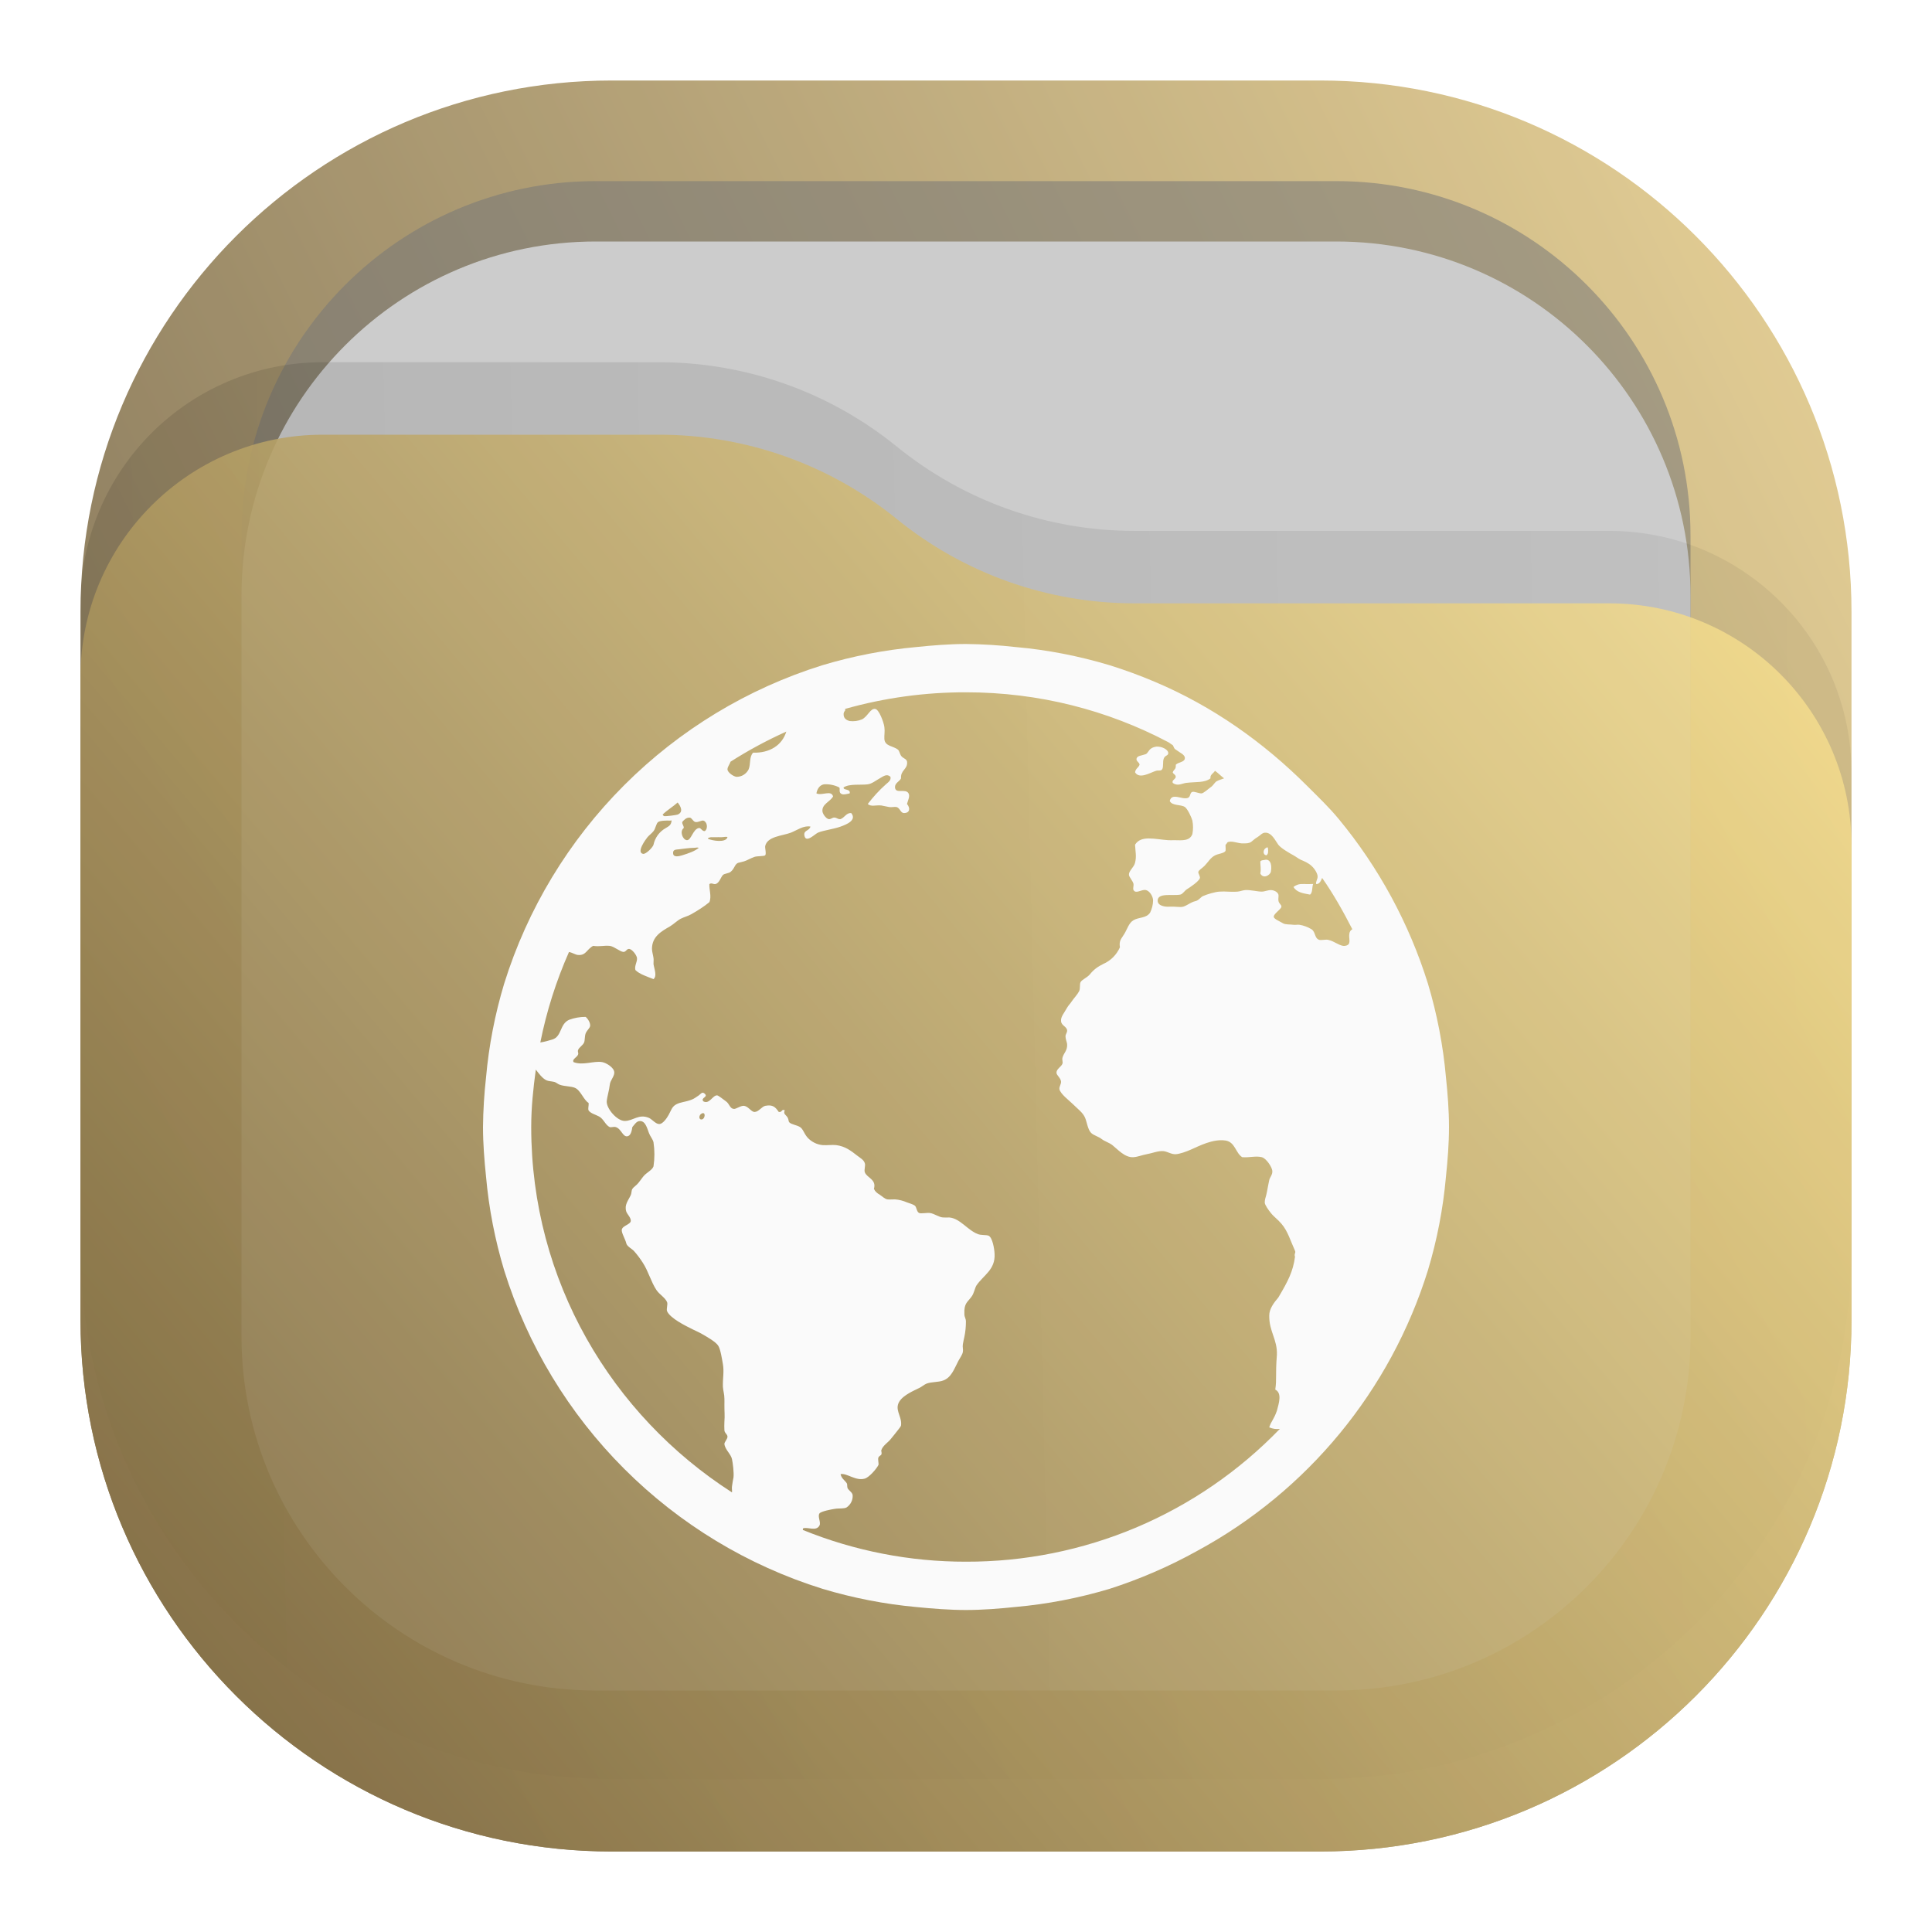
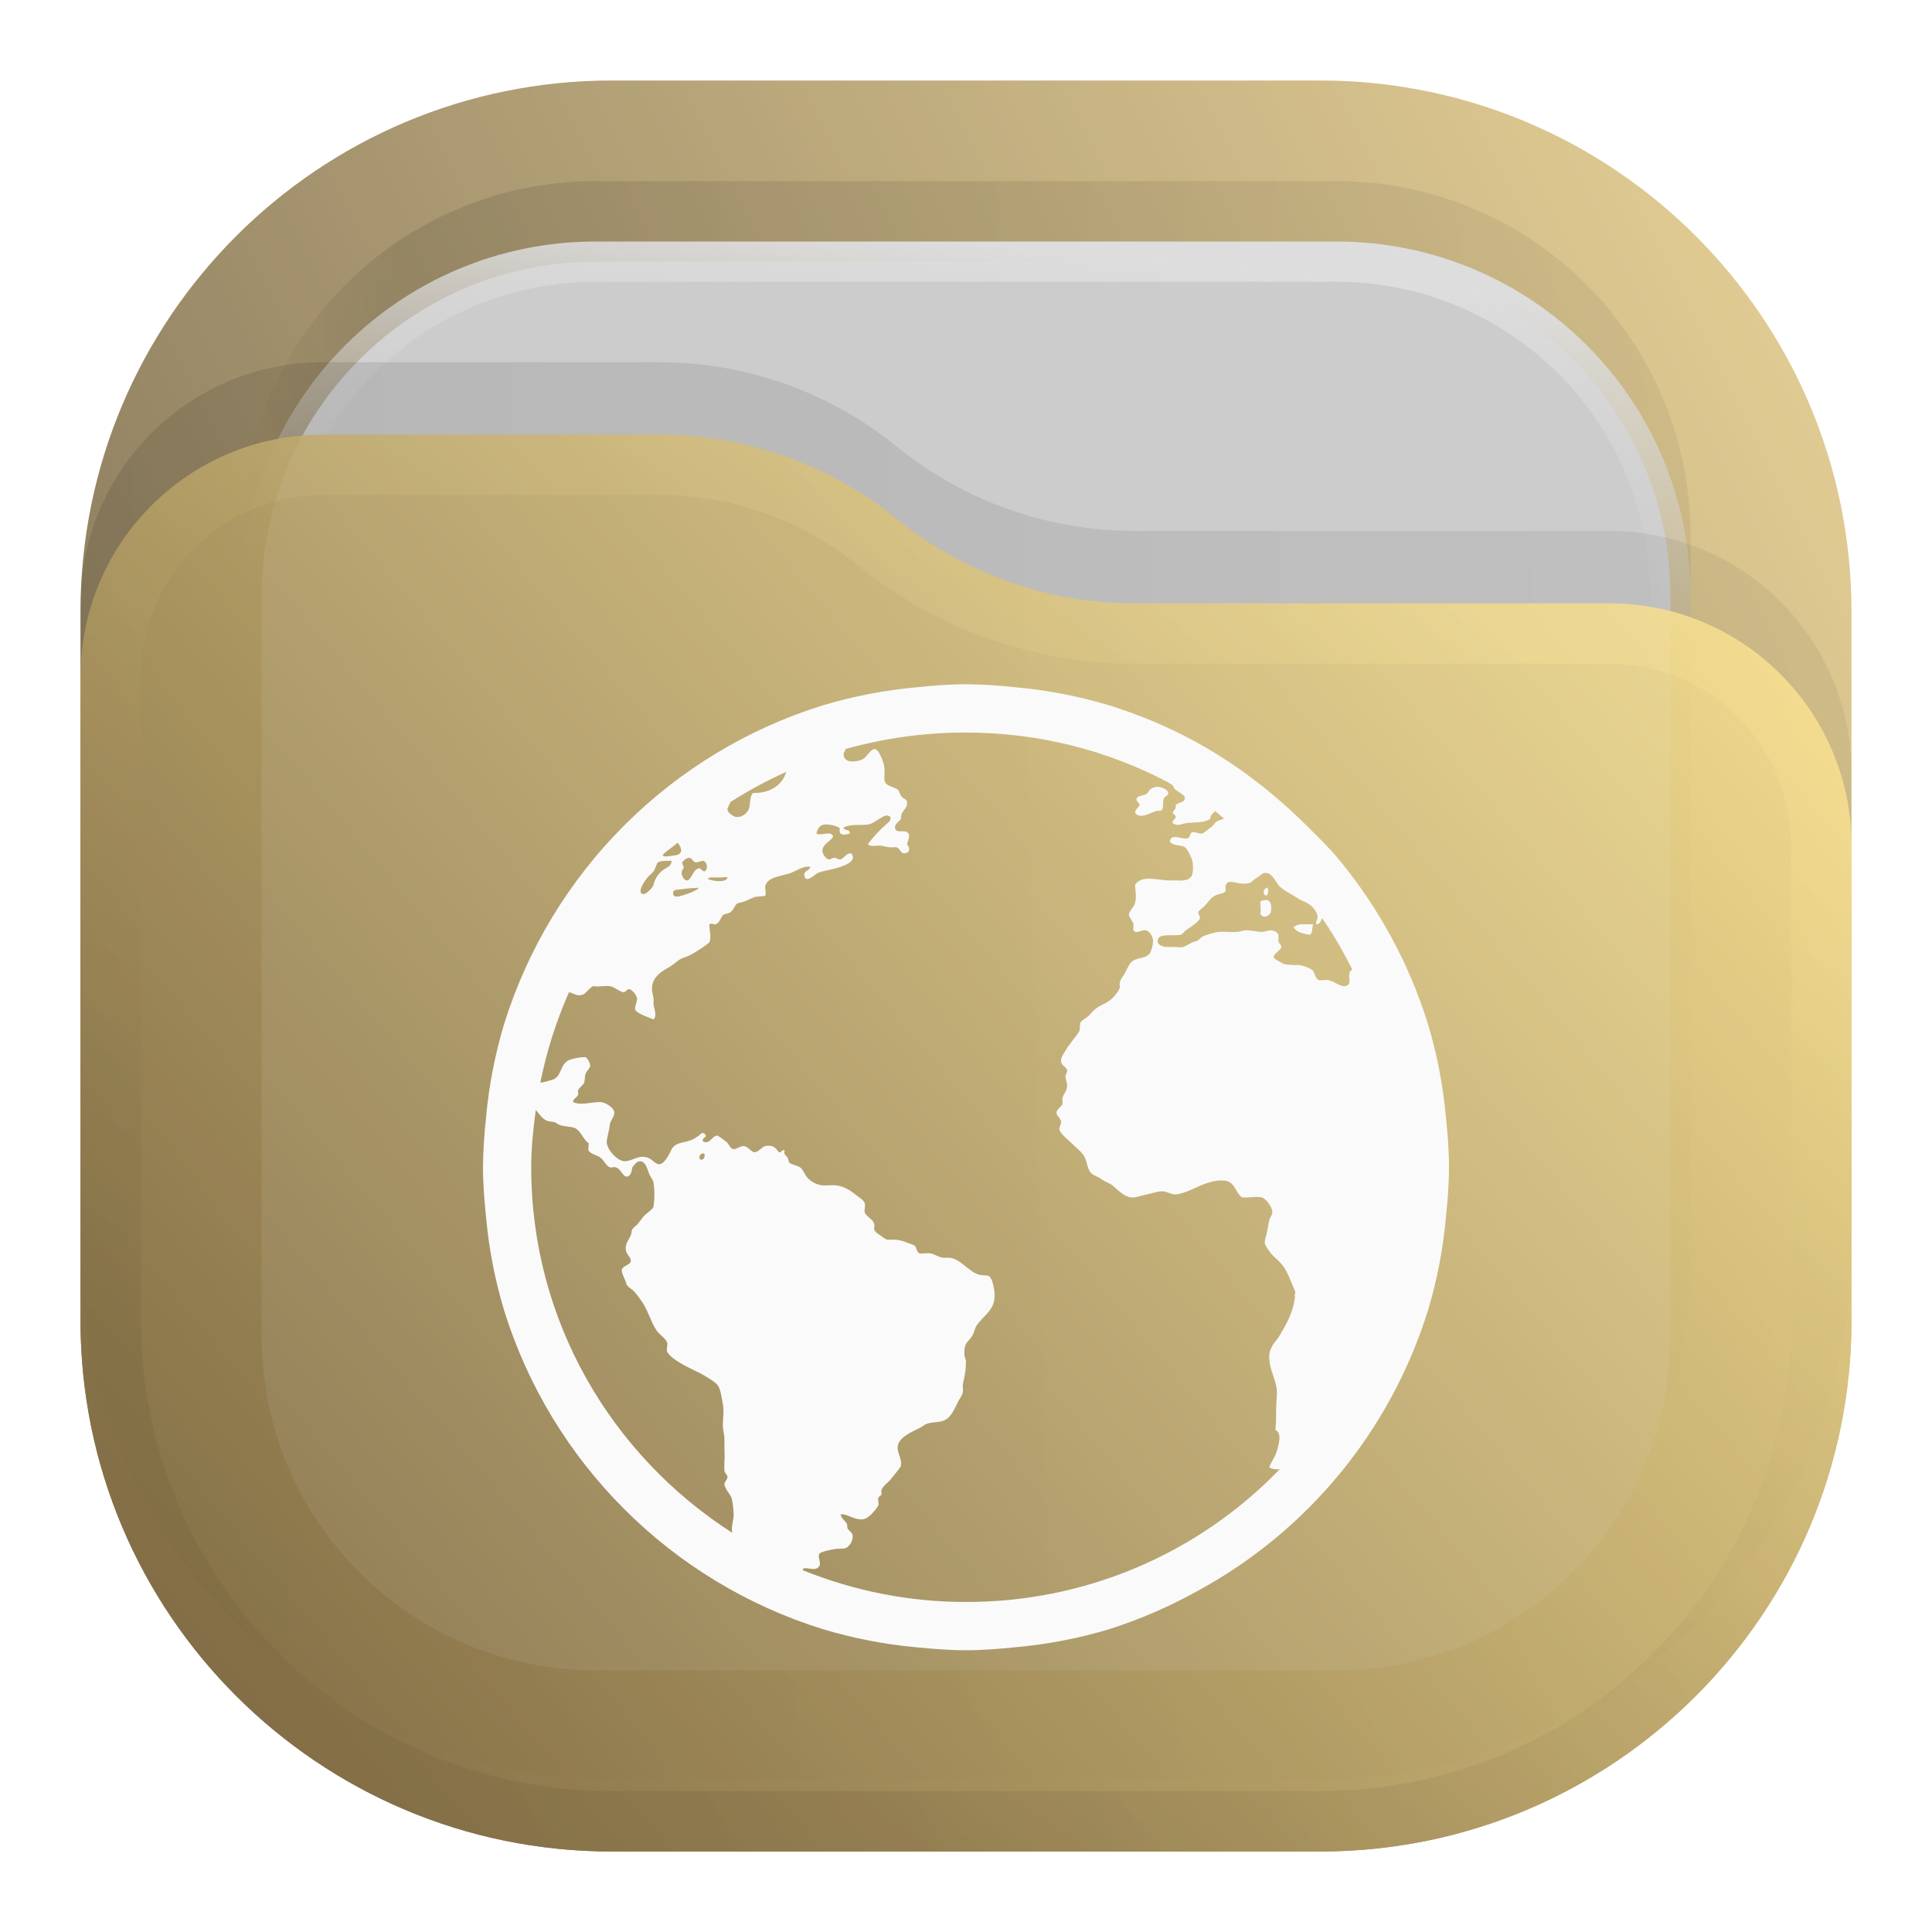
<svg xmlns="http://www.w3.org/2000/svg" width="24" height="24" viewBox="0 0 24 24" fill="none">
  <rect opacity="0.812" x="1" y="1" width="22" height="22" rx="6.6" fill="url(#paint0_linear_211_25)" />
-   <rect opacity="0.625" x="3" y="2.25" width="18" height="18" rx="4.4" fill="#777777" fill-opacity="0.875" />
-   <rect x="3" y="3" width="18" height="18" rx="4.4" fill="#CCCCCC" />
-   <path opacity="0.125" d="M1 7.508C1 5.847 2.347 4.5 4.008 4.5H8.19C9.265 4.5 10.307 4.87 11.141 5.548V5.548C11.975 6.225 13.016 6.595 14.091 6.595H19.992C21.653 6.595 23 7.942 23 9.603V15.5C23 19.145 20.045 22.1 16.4 22.1H7.6C3.955 22.1 1 19.145 1 15.5V7.508Z" fill="url(#paint1_linear_211_25)" fill-opacity="0.875" />
-   <path opacity="0.875" d="M1 8.408C1 6.747 2.347 5.4 4.008 5.4H8.19C9.265 5.4 10.307 5.77 11.141 6.448V6.448C11.975 7.125 13.016 7.495 14.091 7.495H19.992C21.653 7.495 23 8.842 23 10.503V16.4C23 20.045 20.045 23 16.4 23H7.6C3.955 23 1 20.045 1 16.4V8.408Z" fill="url(#paint2_linear_211_25)" />
-   <path d="M12 8C11.792 8 11.584 8.017 11.381 8.038C10.987 8.074 10.598 8.149 10.218 8.263C9.288 8.553 8.443 9.065 7.754 9.754C7.065 10.443 6.553 11.289 6.263 12.219C6.149 12.598 6.073 12.987 6.038 13.381C6.015 13.587 6.002 13.793 6 14C6 14.207 6.017 14.416 6.038 14.619C6.073 15.013 6.149 15.402 6.263 15.781C6.553 16.711 7.065 17.557 7.754 18.246C8.443 18.935 9.288 19.447 10.218 19.737C10.598 19.851 10.987 19.927 11.381 19.963C11.584 19.983 11.792 20 12 20C12.207 20 12.416 19.983 12.618 19.962C13.013 19.927 13.402 19.851 13.781 19.738C14.158 19.617 14.522 19.46 14.868 19.268C16.243 18.525 17.273 17.273 17.738 15.781C17.852 15.402 17.927 15.013 17.962 14.618C17.983 14.416 18 14.207 18 14C18 13.793 17.983 13.583 17.962 13.381C17.927 12.987 17.852 12.598 17.738 12.218C17.505 11.472 17.129 10.778 16.631 10.175C16.509 10.027 16.373 9.898 16.237 9.762C15.695 9.22 15.062 8.772 14.344 8.469C14.16 8.391 13.972 8.322 13.782 8.263C13.402 8.149 13.013 8.073 12.619 8.038C12.413 8.015 12.207 8.002 12 8ZM12 8.6C12.908 8.6 13.761 8.823 14.512 9.219C14.532 9.23 14.549 9.246 14.568 9.256C14.583 9.276 14.58 9.298 14.606 9.312C14.625 9.323 14.644 9.34 14.662 9.35C14.694 9.369 14.725 9.394 14.718 9.425C14.71 9.47 14.636 9.467 14.606 9.5C14.61 9.563 14.584 9.551 14.568 9.594C14.578 9.621 14.602 9.618 14.606 9.65C14.6 9.685 14.555 9.689 14.568 9.725C14.627 9.771 14.681 9.732 14.737 9.725C14.859 9.71 14.962 9.727 15.037 9.669C15.03 9.622 15.073 9.609 15.093 9.575C15.133 9.603 15.167 9.64 15.206 9.669C15.183 9.678 15.133 9.693 15.112 9.706C15.082 9.727 15.072 9.759 15.037 9.781C15.012 9.798 14.951 9.856 14.924 9.856C14.893 9.856 14.835 9.83 14.812 9.837C14.779 9.846 14.792 9.899 14.756 9.912C14.684 9.938 14.556 9.842 14.531 9.95C14.561 10.012 14.664 9.991 14.718 10.024C14.752 10.046 14.803 10.157 14.812 10.193C14.823 10.249 14.823 10.306 14.812 10.362C14.778 10.449 14.688 10.439 14.587 10.437C14.56 10.437 14.537 10.439 14.512 10.437C14.343 10.426 14.176 10.372 14.1 10.493C14.105 10.586 14.12 10.637 14.1 10.718C14.085 10.777 14.021 10.817 14.024 10.868C14.026 10.895 14.074 10.945 14.081 10.981C14.085 11 14.071 11.039 14.081 11.056C14.109 11.109 14.18 11.047 14.231 11.056C14.279 11.063 14.324 11.134 14.324 11.187C14.323 11.239 14.31 11.29 14.287 11.337C14.239 11.409 14.149 11.391 14.081 11.431C14.024 11.463 14.002 11.543 13.968 11.599C13.932 11.661 13.898 11.681 13.912 11.768C13.871 11.86 13.798 11.934 13.706 11.974C13.673 11.99 13.641 12.009 13.612 12.031C13.584 12.053 13.559 12.078 13.537 12.106C13.499 12.148 13.445 12.166 13.424 12.199C13.409 12.224 13.422 12.278 13.406 12.312C13.382 12.358 13.342 12.397 13.311 12.443C13.298 12.465 13.271 12.49 13.256 12.518C13.221 12.582 13.174 12.631 13.181 12.687C13.186 12.741 13.253 12.753 13.256 12.8C13.259 12.826 13.236 12.846 13.236 12.874C13.238 12.916 13.251 12.936 13.256 12.968C13.263 13.049 13.214 13.081 13.199 13.137C13.191 13.163 13.205 13.191 13.199 13.211C13.186 13.252 13.125 13.276 13.124 13.324C13.123 13.358 13.177 13.389 13.181 13.437C13.182 13.47 13.155 13.5 13.161 13.531C13.172 13.589 13.284 13.672 13.33 13.718C13.392 13.78 13.453 13.821 13.48 13.887C13.503 13.942 13.513 14.033 13.555 14.074C13.587 14.105 13.646 14.118 13.686 14.15C13.725 14.18 13.777 14.193 13.818 14.225C13.884 14.277 13.974 14.383 14.081 14.375C14.136 14.371 14.187 14.348 14.249 14.337C14.313 14.326 14.39 14.293 14.455 14.3C14.505 14.306 14.553 14.341 14.605 14.338C14.659 14.334 14.731 14.308 14.793 14.281C14.901 14.234 15.067 14.145 15.224 14.168C15.344 14.187 15.347 14.321 15.431 14.375C15.527 14.382 15.598 14.356 15.674 14.375C15.732 14.39 15.8 14.498 15.805 14.543C15.811 14.59 15.774 14.627 15.768 14.656C15.753 14.719 15.741 14.803 15.73 14.844C15.721 14.875 15.711 14.906 15.711 14.938C15.711 14.966 15.757 15.031 15.787 15.068C15.823 15.114 15.874 15.149 15.917 15.2C15.997 15.291 16.031 15.415 16.087 15.537C16.1 15.567 16.073 15.573 16.087 15.612C16.063 15.795 16 15.915 15.88 16.118C15.823 16.184 15.766 16.262 15.767 16.343C15.764 16.539 15.87 16.641 15.862 16.831C15.842 17.086 15.862 17.126 15.842 17.262C15.929 17.306 15.886 17.434 15.862 17.525C15.825 17.633 15.788 17.659 15.767 17.731C15.809 17.75 15.854 17.756 15.899 17.75C15.393 18.274 14.788 18.69 14.117 18.974C13.447 19.257 12.726 19.402 11.999 19.4C11.305 19.401 10.617 19.267 9.974 19.006C9.972 19.005 9.976 18.987 9.974 18.987C10.031 18.963 10.139 19.029 10.18 18.95C10.201 18.912 10.153 18.838 10.18 18.8C10.2 18.774 10.327 18.75 10.367 18.744C10.426 18.734 10.485 18.745 10.518 18.725C10.542 18.708 10.562 18.686 10.575 18.659C10.588 18.633 10.594 18.604 10.592 18.575C10.589 18.543 10.561 18.528 10.537 18.499C10.516 18.475 10.531 18.446 10.518 18.424C10.492 18.386 10.453 18.367 10.442 18.312C10.521 18.297 10.629 18.4 10.742 18.368C10.796 18.353 10.886 18.25 10.912 18.199C10.919 18.184 10.902 18.124 10.912 18.106C10.921 18.085 10.945 18.079 10.949 18.068C10.957 18.039 10.943 18.03 10.949 18.012C10.969 17.956 11.029 17.921 11.062 17.88C11.086 17.85 11.113 17.819 11.137 17.787C11.162 17.753 11.175 17.742 11.192 17.712C11.209 17.613 11.131 17.537 11.155 17.449C11.181 17.351 11.323 17.288 11.417 17.243C11.45 17.228 11.484 17.197 11.512 17.187C11.577 17.164 11.656 17.172 11.717 17.149C11.82 17.112 11.855 17 11.905 16.906C11.929 16.862 11.957 16.825 11.961 16.793C11.967 16.765 11.955 16.733 11.961 16.7C11.967 16.667 11.971 16.642 11.98 16.606C11.993 16.544 11.999 16.481 11.999 16.418C11.999 16.375 11.98 16.364 11.98 16.325C11.973 16.183 12.022 16.177 12.074 16.1C12.1 16.061 12.112 15.996 12.13 15.968C12.219 15.838 12.366 15.773 12.355 15.575C12.352 15.509 12.328 15.371 12.28 15.35C12.253 15.339 12.189 15.346 12.149 15.331C12.02 15.283 11.927 15.135 11.793 15.124C11.764 15.123 11.749 15.126 11.718 15.124C11.665 15.123 11.608 15.075 11.549 15.068C11.512 15.064 11.44 15.079 11.418 15.068C11.384 15.053 11.389 14.993 11.362 14.975C11.34 14.96 11.302 14.949 11.268 14.937C11.22 14.916 11.17 14.903 11.118 14.899C11.098 14.898 11.046 14.903 11.024 14.899C10.991 14.894 10.962 14.863 10.931 14.843C10.891 14.819 10.872 14.802 10.856 14.768C10.892 14.651 10.767 14.631 10.743 14.562C10.732 14.531 10.754 14.478 10.743 14.45C10.73 14.409 10.694 14.39 10.649 14.356C10.571 14.295 10.499 14.239 10.387 14.225C10.337 14.219 10.278 14.229 10.219 14.225C10.146 14.218 10.08 14.184 10.031 14.131C9.985 14.077 9.977 14.025 9.937 14C9.899 13.976 9.832 13.969 9.806 13.943C9.794 13.932 9.798 13.912 9.787 13.888C9.767 13.848 9.725 13.841 9.749 13.793C9.705 13.772 9.721 13.821 9.674 13.813C9.632 13.753 9.602 13.719 9.506 13.737C9.462 13.747 9.425 13.812 9.374 13.813C9.332 13.814 9.299 13.745 9.243 13.737C9.201 13.732 9.141 13.782 9.112 13.775C9.065 13.768 9.061 13.71 9.018 13.681C8.987 13.66 8.923 13.605 8.906 13.607C8.851 13.608 8.812 13.722 8.737 13.681C8.7 13.635 8.8 13.631 8.756 13.588C8.723 13.555 8.707 13.589 8.681 13.607C8.65 13.627 8.621 13.651 8.587 13.662C8.512 13.691 8.458 13.688 8.4 13.719C8.346 13.748 8.337 13.795 8.306 13.85C8.281 13.896 8.232 13.961 8.193 13.963C8.148 13.967 8.103 13.906 8.062 13.887C7.936 13.833 7.866 13.924 7.762 13.925C7.666 13.926 7.533 13.772 7.537 13.682C7.541 13.626 7.568 13.544 7.575 13.475C7.58 13.421 7.63 13.376 7.631 13.325C7.632 13.259 7.524 13.201 7.481 13.194C7.378 13.175 7.241 13.24 7.125 13.194C7.103 13.157 7.168 13.136 7.181 13.1C7.189 13.079 7.173 13.067 7.181 13.044C7.194 13.009 7.239 12.988 7.256 12.95C7.267 12.922 7.262 12.872 7.275 12.838C7.29 12.799 7.327 12.773 7.331 12.744C7.335 12.707 7.304 12.656 7.275 12.632C7.204 12.632 7.134 12.644 7.068 12.669C6.951 12.723 6.981 12.876 6.862 12.913C6.822 12.926 6.758 12.943 6.712 12.95C6.789 12.563 6.909 12.186 7.068 11.826C7.11 11.833 7.145 11.86 7.181 11.863C7.281 11.871 7.286 11.794 7.368 11.75C7.454 11.762 7.498 11.743 7.575 11.75C7.627 11.756 7.702 11.822 7.743 11.825C7.778 11.827 7.785 11.782 7.818 11.788C7.852 11.793 7.907 11.861 7.913 11.9C7.918 11.95 7.879 11.996 7.893 12.05C7.945 12.103 8.045 12.133 8.118 12.163C8.166 12.124 8.126 12.033 8.118 11.976C8.117 11.95 8.122 11.923 8.118 11.901C8.113 11.862 8.099 11.822 8.099 11.788C8.099 11.632 8.219 11.568 8.324 11.507C8.369 11.48 8.416 11.433 8.456 11.413C8.511 11.386 8.541 11.383 8.587 11.357C8.67 11.31 8.747 11.261 8.812 11.207C8.842 11.136 8.808 11.052 8.812 10.982C8.842 10.963 8.855 10.986 8.887 10.982C8.937 10.971 8.952 10.898 8.981 10.869C8.998 10.852 9.055 10.848 9.074 10.832C9.125 10.793 9.125 10.737 9.168 10.719C9.183 10.714 9.219 10.708 9.243 10.7C9.276 10.691 9.322 10.662 9.374 10.644C9.408 10.633 9.492 10.638 9.505 10.625C9.522 10.608 9.502 10.537 9.505 10.512C9.531 10.389 9.714 10.385 9.824 10.344C9.9 10.314 9.982 10.252 10.068 10.268C10.051 10.327 9.979 10.31 9.993 10.381C10.011 10.48 10.126 10.357 10.162 10.343C10.228 10.315 10.355 10.3 10.443 10.268C10.519 10.241 10.646 10.188 10.574 10.1C10.514 10.096 10.495 10.153 10.443 10.175C10.407 10.18 10.398 10.158 10.367 10.156C10.338 10.154 10.322 10.18 10.293 10.175C10.263 10.169 10.222 10.116 10.217 10.081C10.206 9.989 10.312 9.961 10.349 9.893C10.324 9.81 10.213 9.888 10.142 9.856C10.15 9.807 10.178 9.753 10.236 9.743C10.301 9.739 10.366 9.752 10.424 9.781C10.441 9.794 10.418 9.833 10.443 9.856C10.471 9.881 10.518 9.862 10.555 9.856C10.569 9.794 10.47 9.821 10.48 9.781C10.554 9.733 10.69 9.755 10.78 9.743C10.832 9.736 10.884 9.693 10.93 9.668C10.974 9.643 11.016 9.608 11.061 9.649C11.074 9.694 11.03 9.72 11.005 9.743C10.921 9.817 10.846 9.901 10.78 9.987C10.821 10.026 10.881 9.998 10.949 10.006C10.976 10.01 11.015 10.021 11.043 10.025C11.076 10.031 11.11 10.02 11.137 10.025C11.182 10.037 11.185 10.1 11.23 10.1C11.304 10.1 11.31 10.038 11.267 9.987C11.281 9.936 11.305 9.893 11.287 9.857C11.252 9.789 11.125 9.868 11.118 9.782C11.114 9.727 11.173 9.71 11.193 9.669C11.185 9.564 11.278 9.558 11.268 9.463C11.262 9.424 11.22 9.425 11.193 9.388C11.179 9.368 11.172 9.327 11.155 9.313C11.098 9.265 10.993 9.273 10.986 9.181C10.983 9.127 10.994 9.091 10.986 9.031C10.979 8.976 10.922 8.817 10.874 8.807C10.813 8.794 10.778 8.904 10.706 8.937C10.658 8.957 10.606 8.963 10.555 8.957C10.529 8.951 10.483 8.932 10.48 8.882C10.477 8.853 10.486 8.843 10.499 8.825C10.503 8.821 10.496 8.81 10.499 8.806C10.987 8.668 11.493 8.599 12 8.6ZM9.768 9.088C9.716 9.258 9.561 9.356 9.356 9.35C9.306 9.398 9.327 9.49 9.3 9.557C9.286 9.585 9.265 9.608 9.238 9.625C9.212 9.642 9.181 9.65 9.15 9.65C9.109 9.646 9.037 9.594 9.037 9.557C9.037 9.525 9.067 9.49 9.075 9.462C9.296 9.321 9.528 9.196 9.768 9.088ZM14.362 9.275C14.342 9.278 14.323 9.284 14.306 9.294C14.264 9.319 14.262 9.357 14.231 9.369C14.186 9.386 14.125 9.386 14.118 9.426C14.113 9.459 14.157 9.47 14.156 9.501C14.139 9.541 14.108 9.545 14.1 9.594C14.155 9.685 14.293 9.595 14.362 9.575C14.393 9.566 14.421 9.581 14.437 9.556C14.456 9.526 14.441 9.466 14.456 9.425C14.471 9.379 14.518 9.39 14.512 9.35C14.508 9.31 14.43 9.269 14.362 9.275ZM8.418 9.969C8.458 10.017 8.492 10.088 8.418 10.119C8.407 10.124 8.276 10.143 8.249 10.138C8.242 10.137 8.238 10.125 8.231 10.119C8.288 10.063 8.359 10.022 8.418 9.969ZM8.568 10.157C8.595 10.158 8.612 10.211 8.643 10.212C8.673 10.216 8.719 10.188 8.737 10.194C8.783 10.205 8.8 10.29 8.756 10.324C8.72 10.328 8.708 10.281 8.682 10.286C8.607 10.299 8.587 10.441 8.532 10.437C8.479 10.431 8.44 10.325 8.494 10.286C8.495 10.254 8.473 10.244 8.475 10.211C8.492 10.191 8.524 10.153 8.568 10.157ZM8.325 10.194C8.34 10.194 8.338 10.188 8.343 10.194C8.336 10.252 8.313 10.26 8.268 10.288C8.23 10.309 8.197 10.339 8.171 10.374C8.145 10.41 8.127 10.451 8.118 10.494C8.111 10.524 8.024 10.614 7.988 10.607C7.901 10.588 8.023 10.425 8.043 10.4C8.066 10.373 8.093 10.356 8.118 10.325C8.143 10.295 8.151 10.23 8.175 10.212C8.201 10.193 8.279 10.192 8.325 10.194ZM15.712 10.344C15.798 10.338 15.841 10.442 15.88 10.494C15.913 10.537 16.015 10.596 16.068 10.625C16.099 10.642 16.128 10.666 16.162 10.682C16.198 10.697 16.251 10.718 16.293 10.757C16.335 10.795 16.367 10.853 16.368 10.887C16.369 10.923 16.344 10.948 16.349 10.981C16.387 10.987 16.407 10.949 16.424 10.906C16.566 11.108 16.686 11.323 16.799 11.543C16.789 11.549 16.78 11.557 16.773 11.567C16.767 11.577 16.763 11.588 16.762 11.6C16.75 11.661 16.797 11.739 16.706 11.75C16.648 11.758 16.579 11.692 16.499 11.675C16.467 11.668 16.413 11.683 16.387 11.675C16.327 11.654 16.345 11.58 16.293 11.544C16.247 11.516 16.196 11.497 16.143 11.488C16.113 11.484 16.099 11.492 16.068 11.488C16.031 11.482 15.967 11.488 15.937 11.469C15.907 11.45 15.832 11.419 15.824 11.394C15.813 11.354 15.916 11.297 15.918 11.263C15.92 11.237 15.886 11.227 15.881 11.187C15.877 11.164 15.886 11.128 15.881 11.113C15.873 11.084 15.832 11.058 15.787 11.057C15.748 11.057 15.709 11.076 15.674 11.076C15.626 11.077 15.528 11.052 15.468 11.057C15.432 11.06 15.408 11.073 15.374 11.076C15.28 11.083 15.224 11.07 15.149 11.076C15.095 11.079 14.993 11.109 14.943 11.132C14.918 11.143 14.901 11.172 14.868 11.188C14.853 11.195 14.832 11.197 14.812 11.207C14.781 11.22 14.729 11.255 14.699 11.263C14.657 11.274 14.608 11.259 14.531 11.263C14.475 11.267 14.382 11.255 14.381 11.189C14.38 11.086 14.566 11.131 14.662 11.113C14.697 11.105 14.712 11.063 14.756 11.039C14.776 11.027 14.792 11.014 14.811 11.001C14.845 10.978 14.9 10.933 14.906 10.907C14.909 10.883 14.883 10.85 14.886 10.832C14.89 10.809 14.932 10.787 14.962 10.757C15.007 10.711 15.036 10.655 15.093 10.626C15.131 10.605 15.207 10.601 15.224 10.57C15.228 10.535 15.223 10.527 15.224 10.495C15.248 10.473 15.241 10.462 15.262 10.458C15.32 10.445 15.38 10.48 15.449 10.477C15.479 10.476 15.511 10.479 15.543 10.458C15.569 10.439 15.592 10.414 15.618 10.401C15.646 10.386 15.677 10.346 15.712 10.344ZM8.83 10.4C8.845 10.399 8.869 10.402 8.887 10.4C8.912 10.399 8.935 10.4 8.962 10.4C8.989 10.4 9.026 10.389 9.037 10.4C9.018 10.472 8.85 10.445 8.793 10.419C8.795 10.406 8.816 10.403 8.83 10.4ZM8.624 10.532C8.643 10.532 8.661 10.524 8.681 10.532C8.63 10.574 8.561 10.598 8.474 10.625C8.433 10.638 8.369 10.652 8.362 10.606C8.354 10.549 8.4 10.555 8.437 10.55C8.485 10.544 8.569 10.532 8.624 10.532ZM15.731 10.532C15.695 10.543 15.677 10.616 15.731 10.625C15.756 10.61 15.756 10.577 15.75 10.532C15.735 10.517 15.742 10.528 15.731 10.532ZM15.711 10.682C15.694 10.687 15.674 10.681 15.656 10.701C15.657 10.762 15.667 10.797 15.656 10.851C15.691 10.919 15.77 10.878 15.787 10.832C15.808 10.718 15.764 10.667 15.711 10.682ZM16.181 10.982C16.14 10.979 16.099 10.993 16.068 11.019C16.109 11.085 16.184 11.097 16.274 11.113C16.307 11.089 16.297 11.023 16.312 10.981C16.273 10.981 16.247 10.985 16.199 10.981L16.181 10.982ZM6.656 13.287C6.694 13.336 6.735 13.393 6.786 13.419C6.814 13.432 6.846 13.431 6.881 13.439C6.909 13.444 6.929 13.468 6.956 13.476C7.013 13.496 7.097 13.493 7.143 13.514C7.213 13.544 7.251 13.666 7.312 13.701C7.316 13.736 7.301 13.769 7.312 13.795C7.34 13.833 7.397 13.845 7.443 13.87C7.498 13.9 7.522 13.977 7.574 14.001C7.593 14.008 7.621 13.993 7.649 14.001C7.721 14.023 7.737 14.132 7.799 14.114C7.839 14.103 7.849 14.04 7.855 14.001C7.882 13.971 7.906 13.926 7.949 13.926C8.017 13.925 8.037 14.01 8.062 14.076C8.075 14.113 8.108 14.149 8.118 14.189C8.133 14.288 8.133 14.39 8.118 14.489C8.101 14.539 8.028 14.565 7.987 14.62C7.967 14.646 7.945 14.677 7.93 14.695C7.904 14.728 7.875 14.74 7.855 14.77C7.844 14.786 7.846 14.822 7.836 14.845C7.804 14.915 7.753 14.967 7.78 15.051C7.792 15.085 7.836 15.123 7.836 15.164C7.836 15.212 7.732 15.224 7.724 15.276C7.718 15.314 7.768 15.393 7.78 15.445C7.788 15.483 7.851 15.514 7.874 15.539C7.912 15.581 7.952 15.634 7.987 15.689C8.055 15.795 8.087 15.923 8.155 16.026C8.191 16.08 8.263 16.119 8.287 16.176C8.298 16.204 8.275 16.262 8.287 16.289C8.326 16.377 8.517 16.47 8.605 16.514C8.647 16.535 8.68 16.548 8.718 16.57C8.776 16.603 8.895 16.669 8.924 16.72C8.951 16.766 8.967 16.872 8.98 16.945C8.997 17.041 8.977 17.122 8.98 17.226C8.984 17.283 8.999 17.319 8.999 17.376C8.999 17.396 9 17.431 8.999 17.451C8.998 17.519 9.005 17.589 8.999 17.658C8.997 17.695 8.997 17.733 8.999 17.77C9.003 17.804 9.035 17.816 9.037 17.845C9.039 17.877 8.996 17.914 8.999 17.939C9.007 18.008 9.08 18.063 9.093 18.126C9.104 18.177 9.118 18.291 9.112 18.351C9.106 18.383 9.097 18.43 9.093 18.464C9.089 18.491 9.096 18.514 9.093 18.539C7.598 17.579 6.599 15.911 6.599 14.001C6.599 13.756 6.624 13.524 6.656 13.287ZM8.718 13.832C8.77 13.807 8.76 13.9 8.718 13.906C8.677 13.912 8.679 13.85 8.718 13.832Z" fill="#FAFAFA" />
+   <rect opacity="0.125" x="3" y="2.25" width="18" height="18" rx="4.4" fill="url(#paint1_linear_211_25)" fill-opacity="0.875" />
+   <rect x="3.25" y="3.25" width="17.5" height="17.5" rx="4.15" fill="#CCCCCC" stroke="url(#paint2_linear_211_25)" stroke-width="0.5" />
+   <path opacity="0.125" d="M1 7.508C1 5.847 2.347 4.5 4.008 4.5H8.19C9.265 4.5 10.307 4.87 11.141 5.548V5.548C11.975 6.225 13.016 6.595 14.091 6.595H19.992C21.653 6.595 23 7.942 23 9.603V15.5C23 19.145 20.045 22.1 16.4 22.1H7.6C3.955 22.1 1 19.145 1 15.5V7.508Z" fill="url(#paint3_linear_211_25)" fill-opacity="0.875" />
+   <g opacity="0.875">
+     <path d="M1 8.408C1 6.747 2.347 5.4 4.008 5.4H8.19C9.265 5.4 10.307 5.77 11.141 6.448V6.448C11.975 7.125 13.016 7.495 14.091 7.495H19.992C21.653 7.495 23 8.842 23 10.503V16.4C23 20.045 20.045 23 16.4 23H7.6C3.955 23 1 20.045 1 16.4V8.408Z" fill="url(#paint4_linear_211_25)" />
+     <path d="M22.625 10.503V16.4C22.625 19.838 19.838 22.625 16.4 22.625H7.6C4.162 22.625 1.375 19.838 1.375 16.4V8.408C1.375 6.954 2.554 5.775 4.008 5.775H8.19C9.179 5.775 10.137 6.115 10.904 6.739C11.805 7.471 12.93 7.87 14.091 7.87H19.992C21.446 7.87 22.625 9.049 22.625 10.503Z" stroke="url(#paint5_linear_211_25)" stroke-opacity="0.375" stroke-width="0.75" stroke-linejoin="round" />
+   </g>
+   <path d="M12 8.5C11.792 8.5 11.584 8.517 11.381 8.538C10.987 8.574 10.598 8.649 10.218 8.763C9.288 9.053 8.443 9.565 7.754 10.254C7.065 10.943 6.553 11.789 6.263 12.719C6.149 13.098 6.073 13.487 6.038 13.881C6.015 14.087 6.002 14.293 6 14.5C6 14.707 6.017 14.916 6.038 15.119C6.073 15.513 6.149 15.902 6.263 16.281C6.553 17.211 7.065 18.057 7.754 18.746C8.443 19.435 9.288 19.947 10.218 20.237C10.598 20.351 10.987 20.427 11.381 20.463C11.584 20.483 11.792 20.5 12 20.5C12.207 20.5 12.416 20.483 12.618 20.462C13.013 20.427 13.402 20.351 13.781 20.238C14.158 20.117 14.522 19.96 14.868 19.768C16.243 19.025 17.273 17.773 17.738 16.281C17.852 15.902 17.927 15.513 17.962 15.118C17.983 14.916 18 14.707 18 14.5C18 14.293 17.983 14.083 17.962 13.881C17.927 13.487 17.852 13.098 17.738 12.718C17.505 11.972 17.129 11.278 16.631 10.675C16.509 10.527 16.373 10.398 16.237 10.262C15.695 9.72 15.062 9.272 14.344 8.969C14.16 8.891 13.972 8.822 13.782 8.763C13.402 8.649 13.013 8.573 12.619 8.538C12.413 8.515 12.207 8.502 12 8.5ZM12 9.1C12.908 9.1 13.761 9.323 14.512 9.719C14.532 9.73 14.549 9.746 14.568 9.756C14.583 9.776 14.58 9.798 14.606 9.812C14.625 9.823 14.644 9.84 14.662 9.85C14.694 9.869 14.725 9.894 14.718 9.925C14.71 9.97 14.636 9.967 14.606 10C14.61 10.063 14.584 10.051 14.568 10.094C14.578 10.121 14.602 10.118 14.606 10.15C14.6 10.185 14.555 10.189 14.568 10.225C14.627 10.271 14.681 10.232 14.737 10.225C14.859 10.21 14.962 10.227 15.037 10.169C15.03 10.122 15.073 10.109 15.093 10.075C15.133 10.103 15.167 10.14 15.206 10.169C15.183 10.178 15.133 10.193 15.112 10.206C15.082 10.227 15.072 10.259 15.037 10.281C15.012 10.298 14.951 10.356 14.924 10.356C14.893 10.356 14.835 10.33 14.812 10.337C14.779 10.346 14.792 10.399 14.756 10.412C14.684 10.438 14.556 10.342 14.531 10.45C14.561 10.512 14.664 10.491 14.718 10.524C14.752 10.546 14.803 10.657 14.812 10.693C14.823 10.749 14.823 10.806 14.812 10.862C14.778 10.949 14.688 10.939 14.587 10.937C14.56 10.937 14.537 10.939 14.512 10.937C14.343 10.926 14.176 10.872 14.1 10.993C14.105 11.086 14.12 11.137 14.1 11.218C14.085 11.277 14.021 11.317 14.024 11.368C14.026 11.395 14.074 11.445 14.081 11.481C14.085 11.5 14.071 11.539 14.081 11.556C14.109 11.609 14.18 11.547 14.231 11.556C14.279 11.563 14.324 11.634 14.324 11.687C14.323 11.739 14.31 11.79 14.287 11.837C14.239 11.909 14.149 11.891 14.081 11.931C14.024 11.963 14.002 12.043 13.968 12.099C13.932 12.161 13.898 12.181 13.912 12.268C13.871 12.36 13.798 12.434 13.706 12.474C13.673 12.49 13.641 12.509 13.612 12.531C13.584 12.553 13.559 12.578 13.537 12.606C13.499 12.648 13.445 12.666 13.424 12.699C13.409 12.724 13.422 12.778 13.406 12.812C13.382 12.858 13.342 12.897 13.311 12.943C13.298 12.965 13.271 12.99 13.256 13.018C13.221 13.082 13.174 13.131 13.181 13.187C13.186 13.241 13.253 13.253 13.256 13.3C13.259 13.326 13.236 13.346 13.236 13.374C13.238 13.416 13.251 13.436 13.256 13.468C13.263 13.549 13.214 13.581 13.199 13.637C13.191 13.663 13.205 13.691 13.199 13.711C13.186 13.752 13.125 13.776 13.124 13.824C13.123 13.858 13.177 13.889 13.181 13.937C13.182 13.97 13.155 14 13.161 14.031C13.172 14.089 13.284 14.172 13.33 14.218C13.392 14.28 13.453 14.321 13.48 14.387C13.503 14.442 13.513 14.533 13.555 14.574C13.587 14.605 13.646 14.618 13.686 14.65C13.725 14.68 13.777 14.693 13.818 14.725C13.884 14.777 13.974 14.883 14.081 14.875C14.136 14.871 14.187 14.848 14.249 14.837C14.313 14.826 14.39 14.793 14.455 14.8C14.505 14.806 14.553 14.841 14.605 14.838C14.659 14.834 14.731 14.808 14.793 14.781C14.901 14.734 15.067 14.645 15.224 14.668C15.344 14.687 15.347 14.821 15.431 14.875C15.527 14.882 15.598 14.856 15.674 14.875C15.732 14.89 15.8 14.998 15.805 15.043C15.811 15.09 15.774 15.127 15.768 15.156C15.753 15.219 15.741 15.303 15.73 15.344C15.721 15.375 15.711 15.406 15.711 15.438C15.711 15.466 15.757 15.531 15.787 15.568C15.823 15.614 15.874 15.649 15.917 15.7C15.997 15.791 16.031 15.915 16.087 16.037C16.1 16.067 16.073 16.073 16.087 16.112C16.063 16.295 16 16.416 15.88 16.618C15.823 16.684 15.766 16.762 15.767 16.843C15.764 17.039 15.87 17.141 15.862 17.331C15.842 17.586 15.862 17.626 15.842 17.762C15.929 17.806 15.886 17.934 15.862 18.025C15.825 18.133 15.788 18.159 15.767 18.231C15.809 18.25 15.854 18.256 15.899 18.25C15.393 18.774 14.788 19.19 14.117 19.474C13.447 19.757 12.726 19.902 11.999 19.9C11.305 19.901 10.617 19.767 9.974 19.506C9.972 19.505 9.976 19.487 9.974 19.487C10.031 19.463 10.139 19.529 10.18 19.45C10.201 19.412 10.153 19.338 10.18 19.3C10.2 19.274 10.327 19.25 10.367 19.244C10.426 19.234 10.485 19.245 10.518 19.225C10.542 19.208 10.562 19.186 10.575 19.159C10.588 19.133 10.594 19.104 10.592 19.075C10.589 19.043 10.561 19.028 10.537 18.999C10.516 18.975 10.531 18.946 10.518 18.924C10.492 18.886 10.453 18.867 10.442 18.812C10.521 18.797 10.629 18.9 10.742 18.868C10.796 18.853 10.886 18.75 10.912 18.699C10.919 18.684 10.902 18.624 10.912 18.606C10.921 18.585 10.945 18.579 10.949 18.568C10.957 18.539 10.943 18.53 10.949 18.512C10.969 18.456 11.029 18.421 11.062 18.38C11.086 18.35 11.113 18.319 11.137 18.287C11.162 18.253 11.175 18.242 11.192 18.212C11.209 18.113 11.131 18.037 11.155 17.949C11.181 17.851 11.323 17.788 11.417 17.743C11.45 17.728 11.484 17.697 11.512 17.687C11.577 17.664 11.656 17.672 11.717 17.649C11.82 17.612 11.855 17.5 11.905 17.406C11.929 17.362 11.957 17.325 11.961 17.293C11.967 17.265 11.955 17.233 11.961 17.2C11.967 17.167 11.971 17.142 11.98 17.106C11.993 17.044 11.999 16.981 11.999 16.918C11.999 16.875 11.98 16.864 11.98 16.825C11.973 16.683 12.022 16.677 12.074 16.6C12.1 16.561 12.112 16.496 12.13 16.468C12.219 16.338 12.366 16.273 12.355 16.075C12.352 16.009 12.328 15.871 12.28 15.85C12.253 15.839 12.189 15.846 12.149 15.831C12.02 15.783 11.927 15.635 11.793 15.624C11.764 15.623 11.749 15.626 11.718 15.624C11.665 15.623 11.608 15.575 11.549 15.568C11.512 15.564 11.44 15.579 11.418 15.568C11.384 15.553 11.389 15.493 11.362 15.475C11.34 15.46 11.302 15.449 11.268 15.437C11.22 15.416 11.17 15.403 11.118 15.399C11.098 15.398 11.046 15.403 11.024 15.399C10.991 15.394 10.962 15.363 10.931 15.343C10.891 15.319 10.872 15.302 10.856 15.268C10.892 15.151 10.767 15.131 10.743 15.062C10.732 15.031 10.754 14.978 10.743 14.95C10.73 14.909 10.694 14.89 10.649 14.856C10.571 14.795 10.499 14.739 10.387 14.725C10.337 14.719 10.278 14.729 10.219 14.725C10.146 14.718 10.08 14.684 10.031 14.631C9.985 14.577 9.977 14.525 9.937 14.5C9.899 14.476 9.832 14.469 9.806 14.443C9.794 14.432 9.798 14.412 9.787 14.388C9.767 14.348 9.725 14.341 9.749 14.293C9.705 14.272 9.721 14.321 9.674 14.313C9.632 14.253 9.602 14.219 9.506 14.237C9.462 14.247 9.425 14.312 9.374 14.313C9.332 14.314 9.299 14.245 9.243 14.237C9.201 14.232 9.141 14.282 9.112 14.275C9.065 14.268 9.061 14.21 9.018 14.181C8.987 14.16 8.923 14.105 8.906 14.107C8.851 14.108 8.812 14.222 8.737 14.181C8.7 14.135 8.8 14.131 8.756 14.088C8.723 14.055 8.707 14.089 8.681 14.107C8.65 14.127 8.621 14.151 8.587 14.162C8.512 14.191 8.458 14.188 8.4 14.219C8.346 14.248 8.337 14.295 8.306 14.35C8.281 14.396 8.232 14.461 8.193 14.463C8.148 14.467 8.103 14.406 8.062 14.387C7.936 14.333 7.866 14.424 7.762 14.425C7.666 14.426 7.533 14.272 7.537 14.182C7.541 14.126 7.568 14.044 7.575 13.975C7.58 13.921 7.63 13.876 7.631 13.825C7.632 13.759 7.524 13.701 7.481 13.694C7.378 13.675 7.241 13.74 7.125 13.694C7.103 13.657 7.168 13.636 7.181 13.6C7.189 13.579 7.173 13.567 7.181 13.544C7.194 13.509 7.239 13.488 7.256 13.45C7.267 13.422 7.262 13.372 7.275 13.338C7.29 13.299 7.327 13.273 7.331 13.244C7.335 13.207 7.304 13.156 7.275 13.132C7.204 13.132 7.134 13.144 7.068 13.169C6.951 13.223 6.981 13.376 6.862 13.413C6.822 13.426 6.758 13.443 6.712 13.45C6.789 13.063 6.909 12.686 7.068 12.326C7.11 12.333 7.145 12.36 7.181 12.363C7.281 12.371 7.286 12.294 7.368 12.25C7.454 12.262 7.498 12.243 7.575 12.25C7.627 12.256 7.702 12.322 7.743 12.325C7.778 12.327 7.785 12.282 7.818 12.288C7.852 12.293 7.907 12.361 7.913 12.4C7.918 12.45 7.879 12.496 7.893 12.55C7.945 12.603 8.045 12.633 8.118 12.663C8.166 12.624 8.126 12.533 8.118 12.476C8.117 12.45 8.122 12.423 8.118 12.401C8.113 12.362 8.099 12.322 8.099 12.288C8.099 12.132 8.219 12.068 8.324 12.007C8.369 11.98 8.416 11.933 8.456 11.913C8.511 11.886 8.541 11.883 8.587 11.857C8.67 11.81 8.747 11.761 8.812 11.707C8.842 11.636 8.808 11.552 8.812 11.482C8.842 11.463 8.855 11.486 8.887 11.482C8.937 11.471 8.952 11.398 8.981 11.369C8.998 11.352 9.055 11.348 9.074 11.332C9.125 11.293 9.125 11.237 9.168 11.219C9.183 11.214 9.219 11.208 9.243 11.2C9.276 11.191 9.322 11.162 9.374 11.144C9.408 11.133 9.492 11.138 9.505 11.125C9.522 11.108 9.502 11.037 9.505 11.012C9.531 10.889 9.714 10.885 9.824 10.844C9.9 10.814 9.982 10.752 10.068 10.768C10.051 10.827 9.979 10.81 9.993 10.881C10.011 10.98 10.126 10.857 10.162 10.843C10.228 10.815 10.355 10.8 10.443 10.768C10.519 10.741 10.646 10.688 10.574 10.6C10.514 10.596 10.495 10.653 10.443 10.675C10.407 10.68 10.398 10.658 10.367 10.656C10.338 10.654 10.322 10.68 10.293 10.675C10.263 10.669 10.222 10.616 10.217 10.581C10.206 10.489 10.312 10.461 10.349 10.393C10.324 10.31 10.213 10.388 10.142 10.356C10.15 10.307 10.178 10.253 10.236 10.243C10.301 10.239 10.366 10.252 10.424 10.281C10.441 10.294 10.418 10.333 10.443 10.356C10.471 10.381 10.518 10.362 10.555 10.356C10.569 10.294 10.47 10.321 10.48 10.281C10.554 10.233 10.69 10.255 10.78 10.243C10.832 10.236 10.884 10.193 10.93 10.168C10.974 10.143 11.016 10.108 11.061 10.149C11.074 10.194 11.03 10.22 11.005 10.243C10.921 10.317 10.846 10.401 10.78 10.487C10.821 10.526 10.881 10.498 10.949 10.506C10.976 10.51 11.015 10.521 11.043 10.525C11.076 10.531 11.11 10.52 11.137 10.525C11.182 10.537 11.185 10.6 11.23 10.6C11.304 10.6 11.31 10.538 11.267 10.487C11.281 10.436 11.305 10.393 11.287 10.357C11.252 10.289 11.125 10.368 11.118 10.282C11.114 10.227 11.173 10.21 11.193 10.169C11.185 10.064 11.278 10.058 11.268 9.963C11.262 9.924 11.22 9.925 11.193 9.888C11.179 9.868 11.172 9.827 11.155 9.813C11.098 9.765 10.993 9.773 10.986 9.681C10.983 9.627 10.994 9.591 10.986 9.531C10.979 9.476 10.922 9.317 10.874 9.307C10.813 9.294 10.778 9.404 10.706 9.437C10.658 9.457 10.606 9.463 10.555 9.457C10.529 9.451 10.483 9.432 10.48 9.382C10.477 9.353 10.486 9.343 10.499 9.325C10.503 9.321 10.496 9.31 10.499 9.306C10.987 9.168 11.493 9.099 12 9.1ZM9.768 9.588C9.716 9.758 9.561 9.856 9.356 9.85C9.306 9.898 9.327 9.99 9.3 10.056C9.286 10.085 9.265 10.108 9.238 10.125C9.212 10.142 9.181 10.15 9.15 10.15C9.109 10.146 9.037 10.094 9.037 10.056C9.037 10.025 9.067 9.99 9.075 9.962C9.296 9.821 9.528 9.696 9.768 9.588ZM14.362 9.775C14.342 9.778 14.323 9.784 14.306 9.794C14.264 9.819 14.262 9.857 14.231 9.869C14.186 9.886 14.125 9.886 14.118 9.926C14.113 9.959 14.157 9.97 14.156 10.001C14.139 10.041 14.108 10.045 14.1 10.094C14.155 10.185 14.293 10.095 14.362 10.075C14.393 10.066 14.421 10.081 14.437 10.056C14.456 10.026 14.441 9.966 14.456 9.925C14.471 9.879 14.518 9.89 14.512 9.85C14.508 9.81 14.43 9.769 14.362 9.775ZM8.418 10.469C8.458 10.517 8.492 10.588 8.418 10.619C8.407 10.624 8.276 10.643 8.249 10.638C8.242 10.637 8.238 10.625 8.231 10.619C8.288 10.563 8.359 10.522 8.418 10.469ZM8.568 10.657C8.595 10.658 8.612 10.711 8.643 10.712C8.673 10.716 8.719 10.688 8.737 10.694C8.783 10.705 8.8 10.79 8.756 10.824C8.72 10.828 8.708 10.781 8.682 10.786C8.607 10.799 8.587 10.941 8.532 10.937C8.479 10.931 8.44 10.825 8.494 10.786C8.495 10.754 8.473 10.744 8.475 10.711C8.492 10.691 8.524 10.653 8.568 10.657ZM8.325 10.694C8.34 10.694 8.338 10.688 8.343 10.694C8.336 10.752 8.313 10.76 8.268 10.788C8.23 10.809 8.197 10.839 8.171 10.874C8.145 10.91 8.127 10.951 8.118 10.994C8.111 11.024 8.024 11.114 7.988 11.107C7.901 11.088 8.023 10.925 8.043 10.9C8.066 10.873 8.093 10.856 8.118 10.825C8.143 10.795 8.151 10.73 8.175 10.712C8.201 10.693 8.279 10.692 8.325 10.694ZM15.712 10.844C15.798 10.838 15.841 10.942 15.88 10.994C15.913 11.037 16.015 11.096 16.068 11.125C16.099 11.142 16.128 11.166 16.162 11.182C16.198 11.197 16.251 11.218 16.293 11.257C16.335 11.295 16.367 11.353 16.368 11.387C16.369 11.423 16.344 11.448 16.349 11.481C16.387 11.487 16.407 11.449 16.424 11.406C16.566 11.608 16.686 11.823 16.799 12.043C16.789 12.049 16.78 12.057 16.773 12.067C16.767 12.077 16.763 12.088 16.762 12.1C16.75 12.161 16.797 12.239 16.706 12.25C16.648 12.258 16.579 12.192 16.499 12.175C16.467 12.168 16.413 12.183 16.387 12.175C16.327 12.154 16.345 12.08 16.293 12.044C16.247 12.016 16.196 11.997 16.143 11.988C16.113 11.984 16.099 11.992 16.068 11.988C16.031 11.982 15.967 11.988 15.937 11.969C15.907 11.95 15.832 11.919 15.824 11.894C15.813 11.854 15.916 11.797 15.918 11.763C15.92 11.737 15.886 11.727 15.881 11.687C15.877 11.664 15.886 11.628 15.881 11.613C15.873 11.584 15.832 11.558 15.787 11.557C15.748 11.557 15.709 11.576 15.674 11.576C15.626 11.577 15.528 11.552 15.468 11.557C15.432 11.56 15.408 11.573 15.374 11.576C15.28 11.583 15.224 11.57 15.149 11.576C15.095 11.579 14.993 11.609 14.943 11.632C14.918 11.643 14.901 11.672 14.868 11.688C14.853 11.695 14.832 11.697 14.812 11.707C14.781 11.72 14.729 11.755 14.699 11.763C14.657 11.774 14.608 11.759 14.531 11.763C14.475 11.767 14.382 11.755 14.381 11.689C14.38 11.586 14.566 11.631 14.662 11.613C14.697 11.605 14.712 11.563 14.756 11.539C14.776 11.527 14.792 11.514 14.811 11.501C14.845 11.478 14.9 11.433 14.906 11.407C14.909 11.383 14.883 11.35 14.886 11.332C14.89 11.309 14.932 11.287 14.962 11.257C15.007 11.211 15.036 11.155 15.093 11.126C15.131 11.105 15.207 11.101 15.224 11.07C15.228 11.035 15.223 11.027 15.224 10.995C15.248 10.973 15.241 10.962 15.262 10.958C15.32 10.945 15.38 10.98 15.449 10.977C15.479 10.976 15.511 10.979 15.543 10.958C15.569 10.939 15.592 10.914 15.618 10.901C15.646 10.886 15.677 10.846 15.712 10.844ZM8.83 10.9C8.845 10.899 8.869 10.902 8.887 10.9C8.912 10.899 8.935 10.9 8.962 10.9C8.989 10.9 9.026 10.889 9.037 10.9C9.018 10.972 8.85 10.945 8.793 10.919C8.795 10.906 8.816 10.903 8.83 10.9ZM8.624 11.032C8.643 11.032 8.661 11.024 8.681 11.032C8.63 11.074 8.561 11.098 8.474 11.125C8.433 11.138 8.369 11.152 8.362 11.106C8.354 11.049 8.4 11.055 8.437 11.05C8.485 11.044 8.569 11.032 8.624 11.032ZM15.731 11.032C15.695 11.043 15.677 11.116 15.731 11.125C15.756 11.11 15.756 11.077 15.75 11.032C15.735 11.017 15.742 11.028 15.731 11.032ZM15.711 11.182C15.694 11.187 15.674 11.181 15.656 11.201C15.657 11.262 15.667 11.297 15.656 11.351C15.691 11.419 15.77 11.378 15.787 11.332C15.808 11.218 15.764 11.167 15.711 11.182ZM16.181 11.482C16.14 11.479 16.099 11.493 16.068 11.519C16.109 11.585 16.184 11.597 16.274 11.613C16.307 11.589 16.297 11.523 16.312 11.481C16.273 11.481 16.247 11.485 16.199 11.481L16.181 11.482ZM6.656 13.787C6.694 13.836 6.735 13.893 6.786 13.919C6.814 13.932 6.846 13.931 6.881 13.939C6.909 13.944 6.929 13.968 6.956 13.976C7.013 13.996 7.097 13.993 7.143 14.014C7.213 14.044 7.251 14.166 7.312 14.201C7.316 14.236 7.301 14.269 7.312 14.295C7.34 14.333 7.397 14.345 7.443 14.37C7.498 14.4 7.522 14.477 7.574 14.501C7.593 14.508 7.621 14.493 7.649 14.501C7.721 14.523 7.737 14.632 7.799 14.614C7.839 14.603 7.849 14.54 7.855 14.501C7.882 14.471 7.906 14.426 7.949 14.426C8.017 14.425 8.037 14.51 8.062 14.576C8.075 14.613 8.108 14.649 8.118 14.689C8.133 14.788 8.133 14.89 8.118 14.989C8.101 15.039 8.028 15.065 7.987 15.12C7.967 15.146 7.945 15.177 7.93 15.195C7.904 15.228 7.875 15.24 7.855 15.27C7.844 15.286 7.846 15.322 7.836 15.345C7.804 15.415 7.753 15.467 7.78 15.551C7.792 15.585 7.836 15.623 7.836 15.664C7.836 15.712 7.732 15.724 7.724 15.776C7.718 15.814 7.768 15.893 7.78 15.945C7.788 15.983 7.851 16.014 7.874 16.039C7.912 16.081 7.952 16.134 7.987 16.189C8.055 16.295 8.087 16.423 8.155 16.526C8.191 16.58 8.263 16.619 8.287 16.676C8.298 16.704 8.275 16.762 8.287 16.789C8.326 16.877 8.517 16.97 8.605 17.014C8.647 17.035 8.68 17.048 8.718 17.07C8.776 17.103 8.895 17.169 8.924 17.22C8.951 17.266 8.967 17.372 8.98 17.445C8.997 17.541 8.977 17.622 8.98 17.726C8.984 17.783 8.999 17.819 8.999 17.876C8.999 17.896 9 17.931 8.999 17.951C8.998 18.019 9.005 18.089 8.999 18.158C8.997 18.195 8.997 18.233 8.999 18.27C9.003 18.304 9.035 18.316 9.037 18.345C9.039 18.377 8.996 18.414 8.999 18.439C9.007 18.508 9.08 18.563 9.093 18.626C9.104 18.677 9.118 18.791 9.112 18.851C9.106 18.883 9.097 18.93 9.093 18.964C9.089 18.991 9.096 19.014 9.093 19.039C7.598 18.079 6.599 16.411 6.599 14.501C6.599 14.256 6.624 14.024 6.656 13.787ZM8.718 14.332C8.77 14.307 8.76 14.4 8.718 14.406C8.677 14.412 8.679 14.35 8.718 14.332Z" fill="#FAFAFA" />
  <defs>
    <linearGradient id="paint0_linear_211_25" x1="23" y1="1" x2="1" y2="12" gradientUnits="userSpaceOnUse">
      <stop stop-color="#E3C880" />
      <stop offset="1" stop-color="#6F5C38" />
    </linearGradient>
-     <linearGradient id="paint1_linear_211_25" x1="23" y1="9" x2="1.012" y2="9.521" gradientUnits="userSpaceOnUse">
+     <linearGradient id="paint1_linear_211_25" x1="21" y1="4" x2="3" y2="4" gradientUnits="userSpaceOnUse">
+       <stop stop-opacity="0.5" />
+       <stop offset="0.89" />
+       <stop offset="1" stop-opacity="0" />
+     </linearGradient>
+     <linearGradient id="paint2_linear_211_25" x1="12" y1="3" x2="11.5" y2="8" gradientUnits="userSpaceOnUse">
+       <stop stop-color="#DDDDDD" />
+       <stop offset="1" stop-color="#CCCCCC" stop-opacity="0" />
+     </linearGradient>
+     <linearGradient id="paint3_linear_211_25" x1="23" y1="9" x2="1.012" y2="9.521" gradientUnits="userSpaceOnUse">
      <stop stop-opacity="0.5" />
      <stop offset="1" />
    </linearGradient>
-     <linearGradient id="paint2_linear_211_25" x1="23" y1="5.4" x2="1.429" y2="23.512" gradientUnits="userSpaceOnUse">
+     <linearGradient id="paint4_linear_211_25" x1="23" y1="5.4" x2="1.429" y2="23.512" gradientUnits="userSpaceOnUse">
+       <stop stop-color="#FFE795" />
+       <stop offset="1" stop-color="#7A653E" />
+     </linearGradient>
+     <linearGradient id="paint5_linear_211_25" x1="15" y1="5.5" x2="5.5" y2="19.5" gradientUnits="userSpaceOnUse">
      <stop stop-color="#FFE795" />
      <stop offset="1" stop-color="#7A653E" />
    </linearGradient>
  </defs>
</svg>
